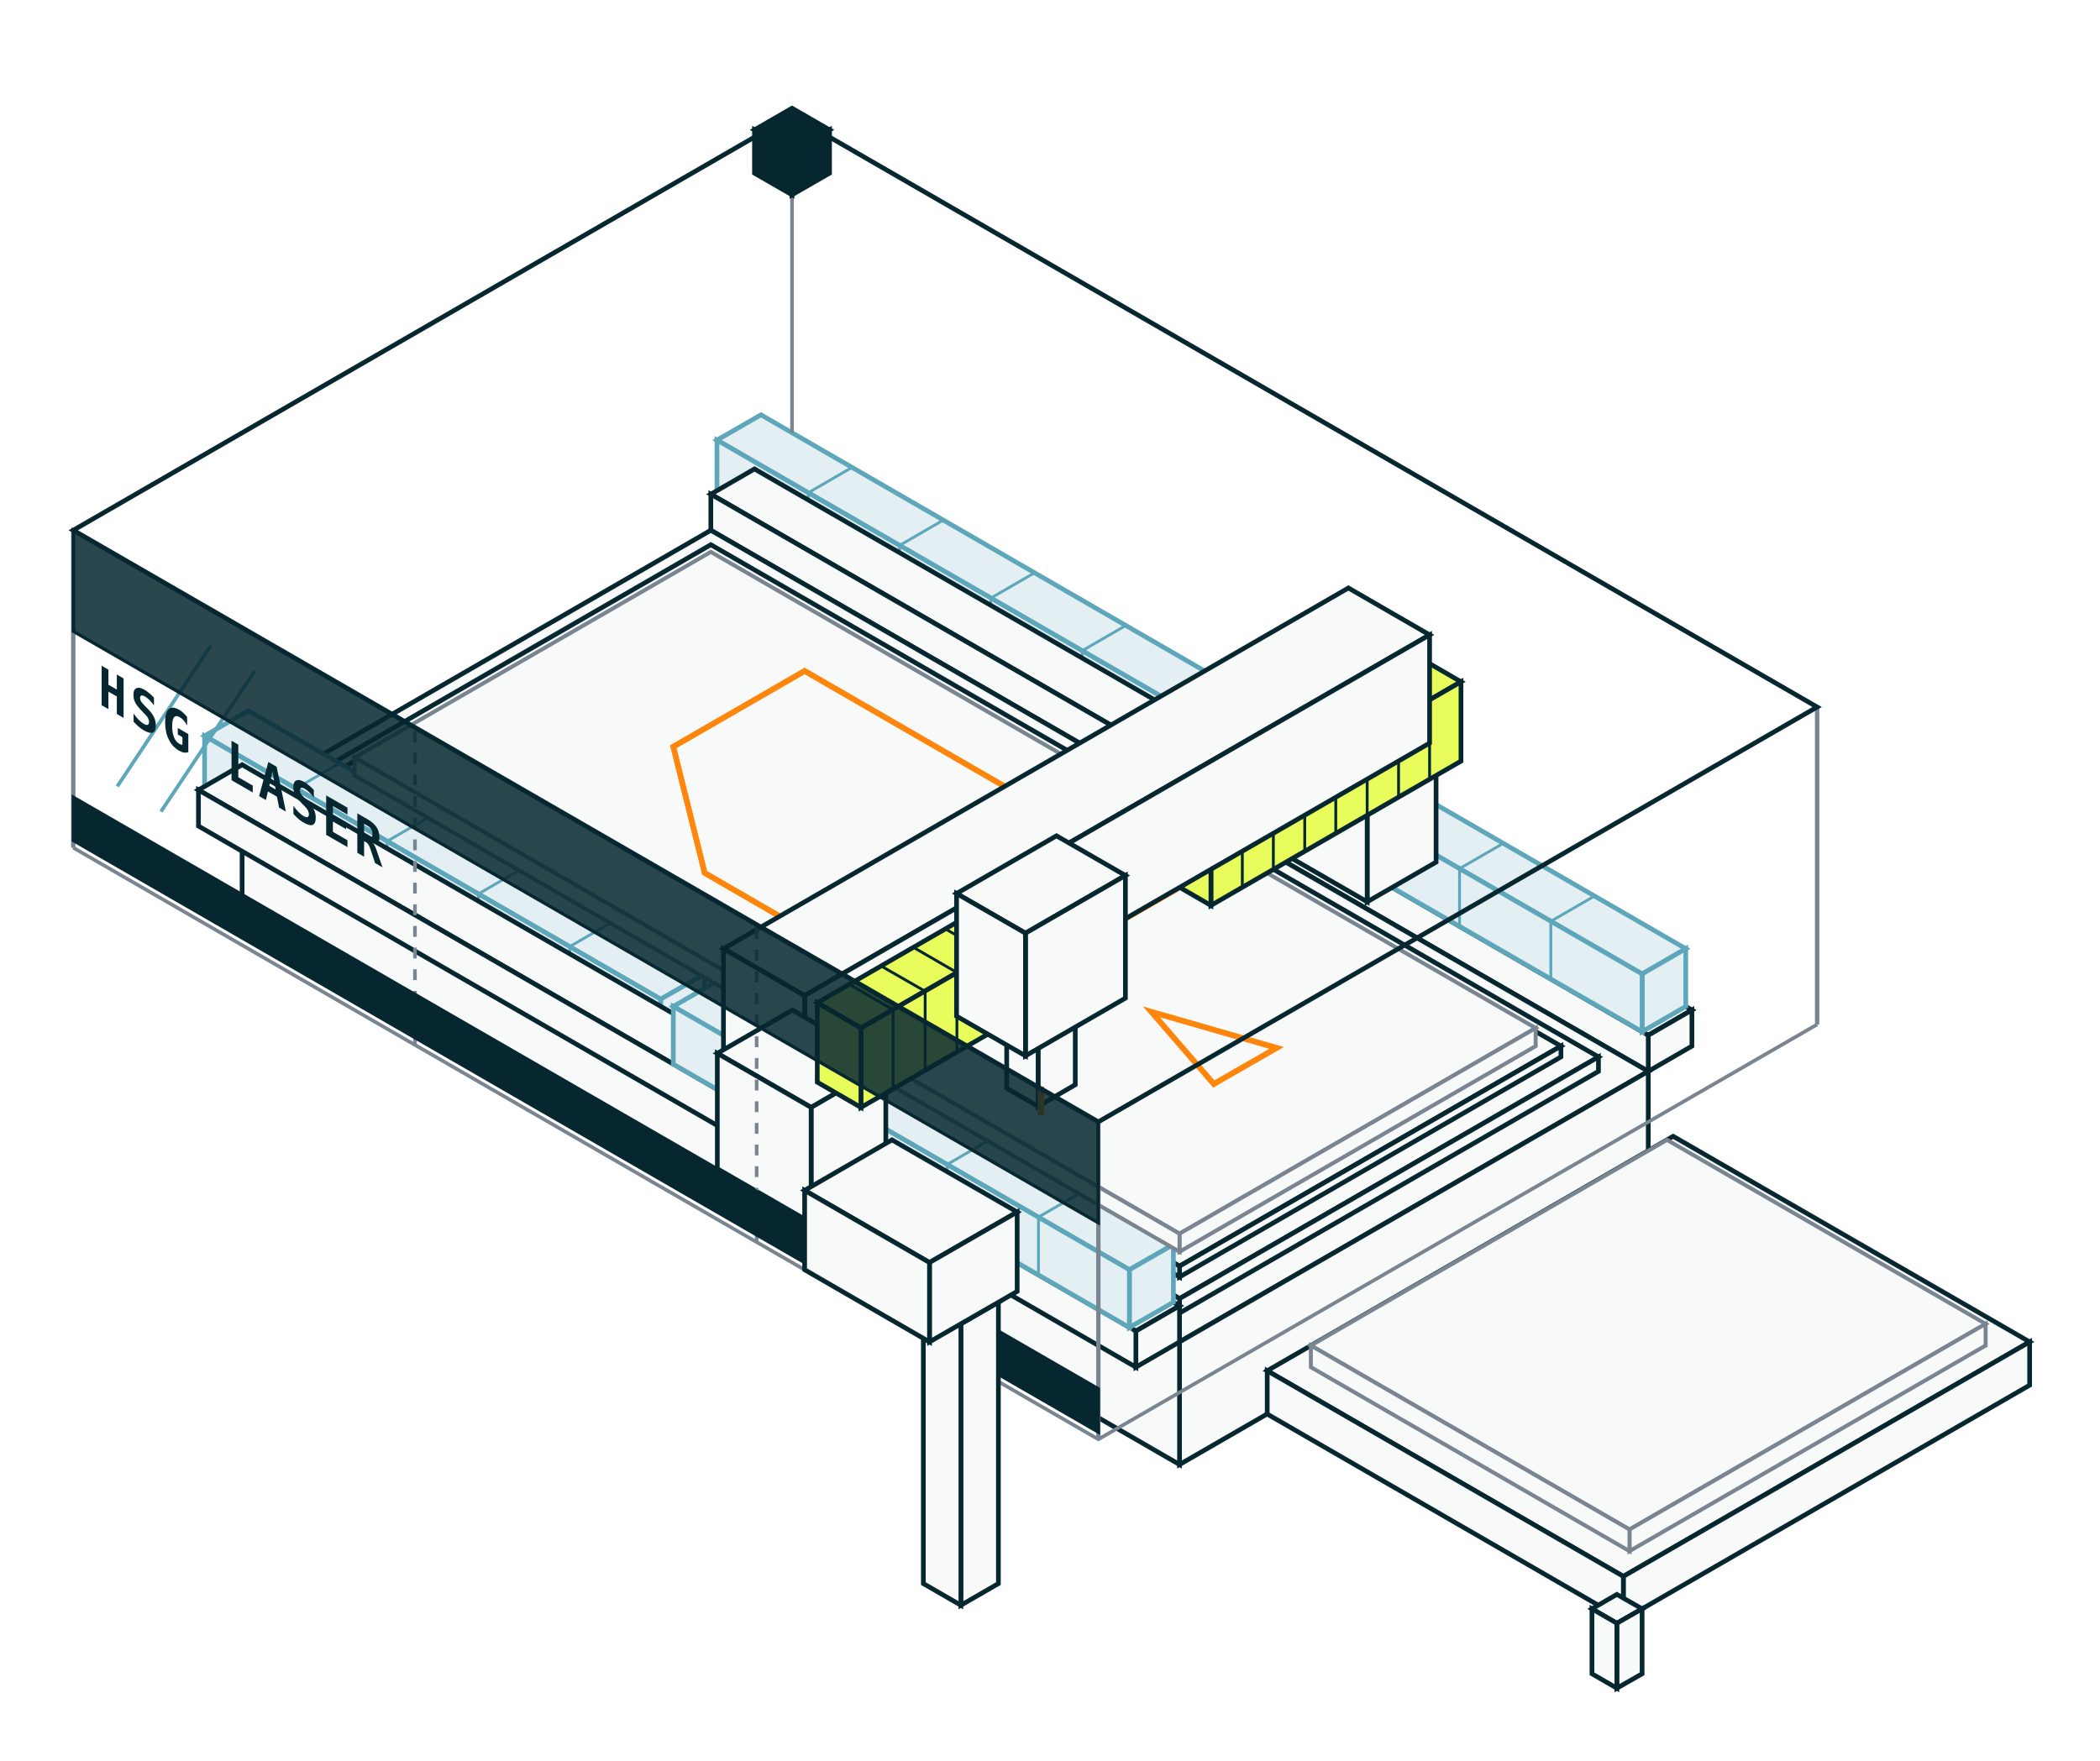
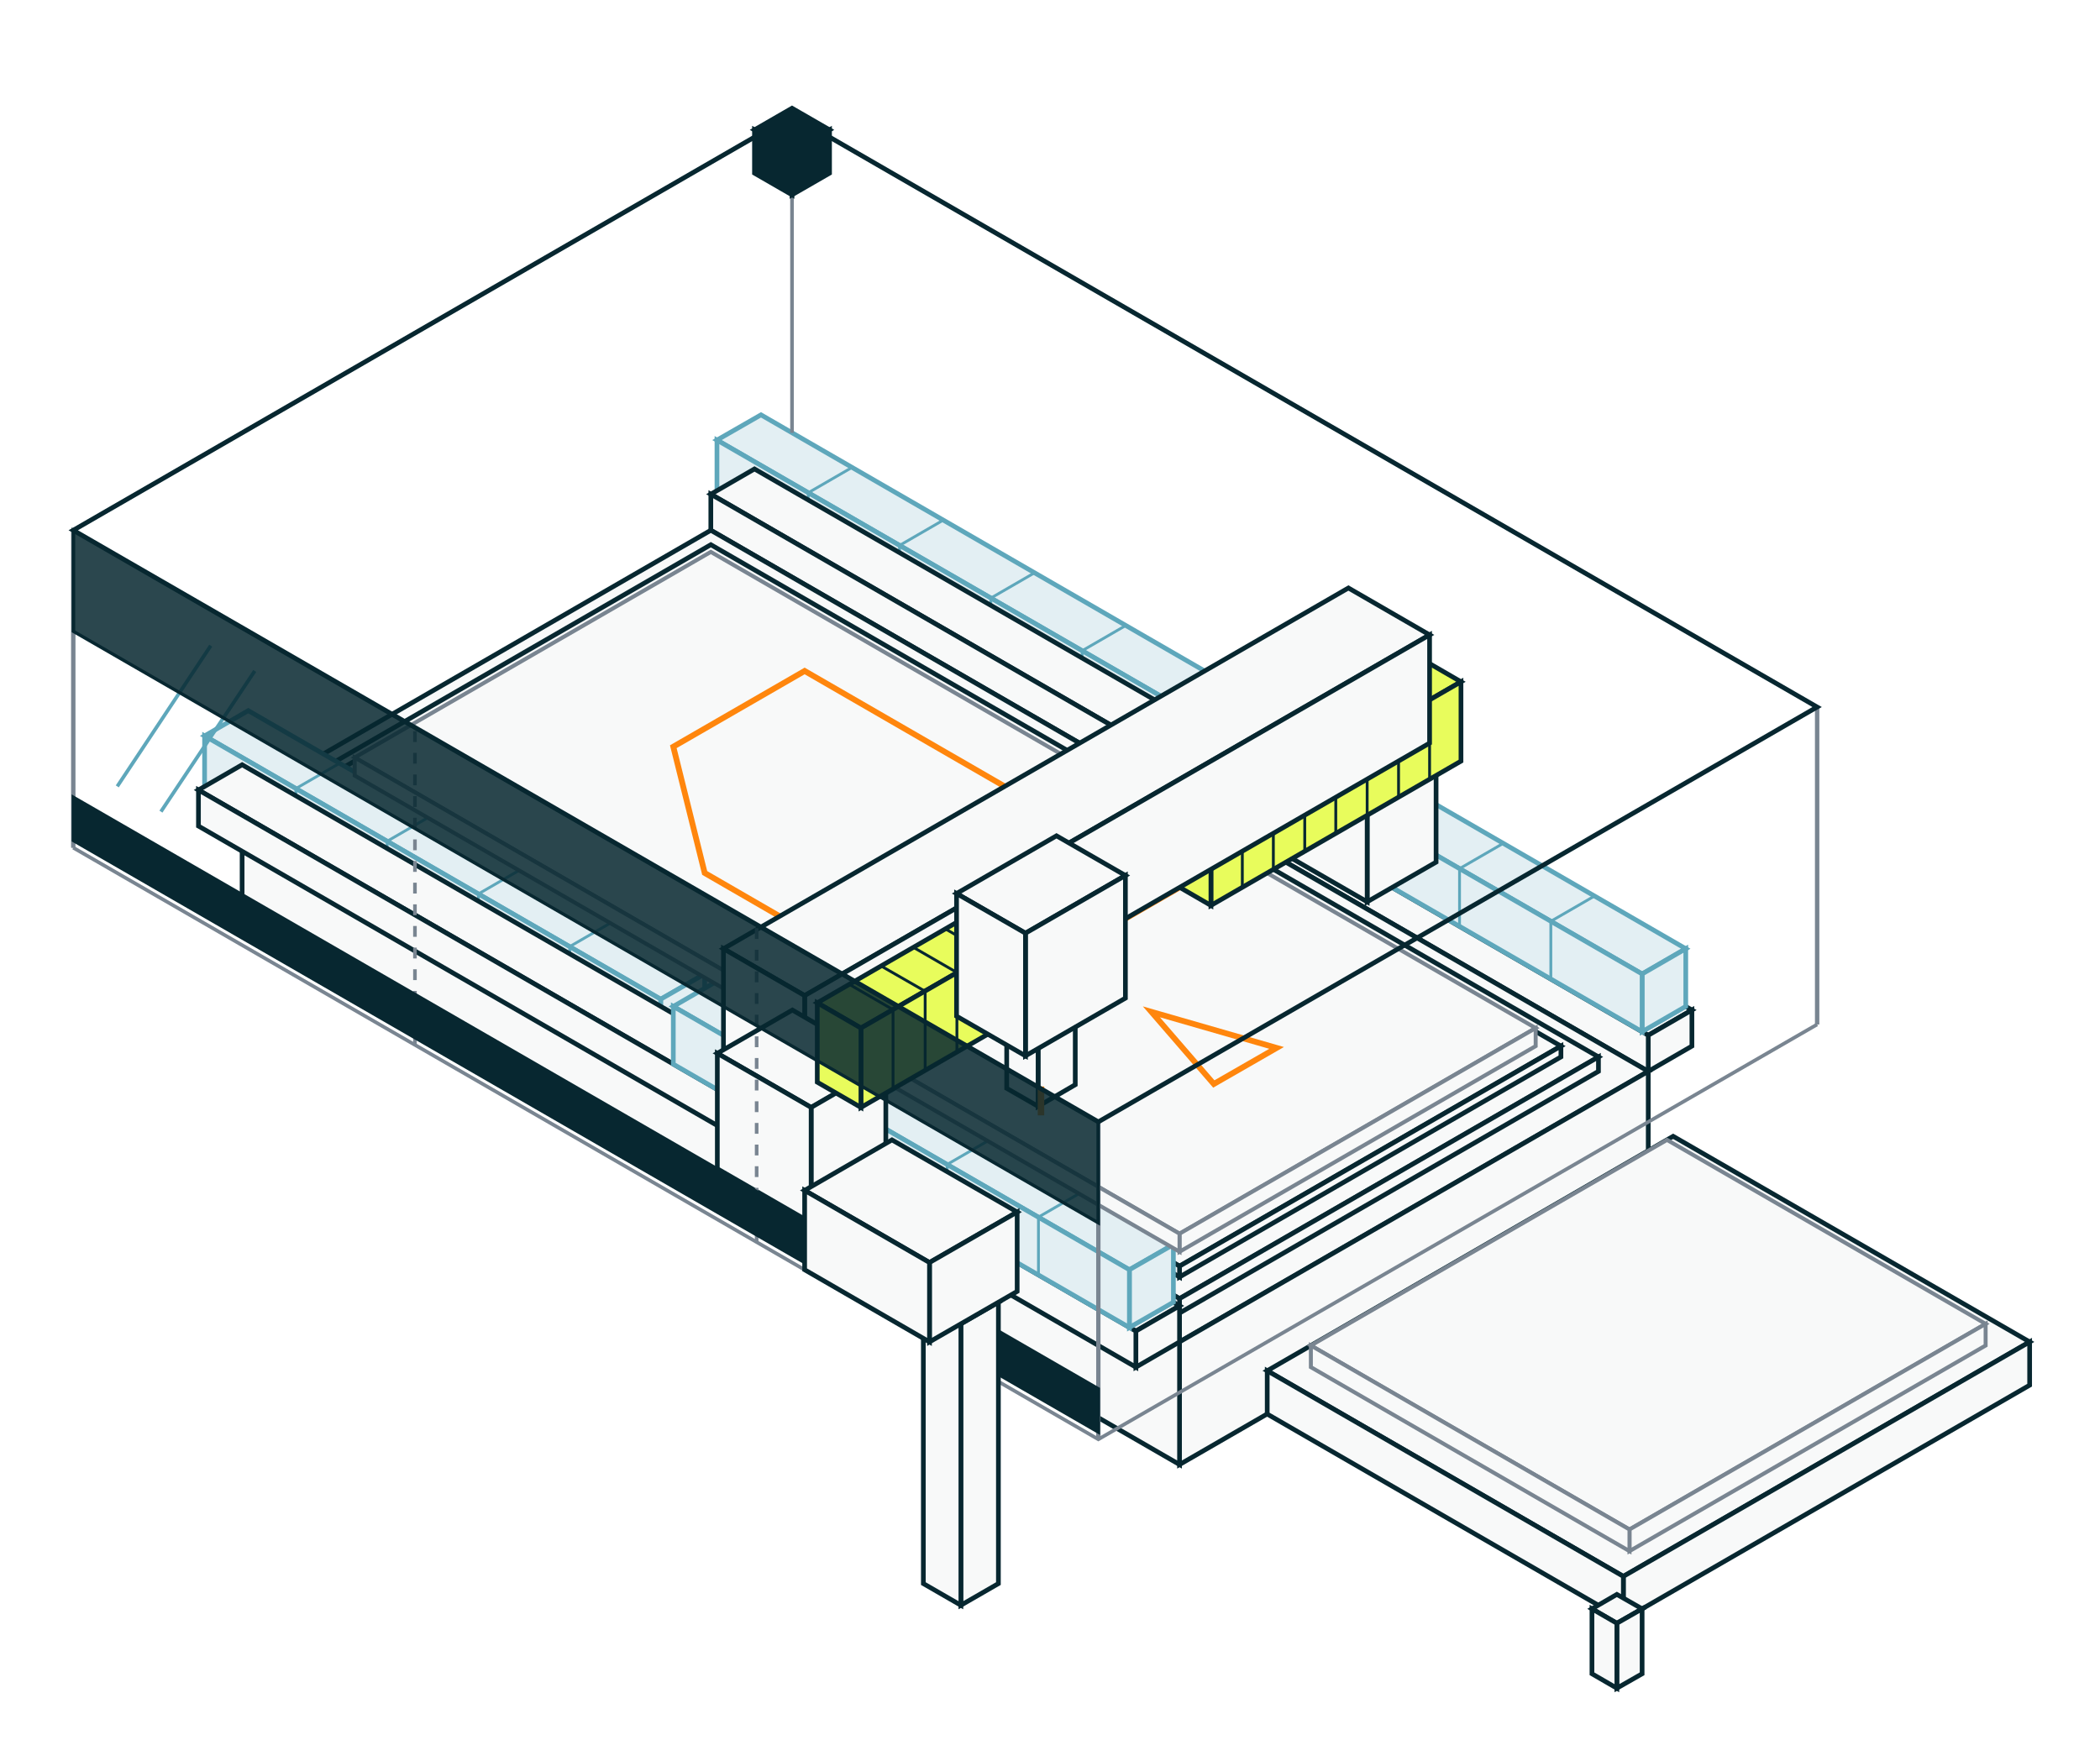
<svg xmlns="http://www.w3.org/2000/svg" class="mach" viewBox="-197 -181 582 488" aria-hidden="true">
  <g id="base">
    <polygon points="13.9,-66.0 140.3,7.0 128.2,14.0 1.7,-59.0" fill="#E3EFF3" stroke="#5EA7BB" stroke-width="1.3" stroke-linejoin="miter" />
    <polygon points="140.3,23.0 128.2,30.0 128.2,14.0 140.3,7.0" fill="#E3EFF3" stroke="#5EA7BB" stroke-width="1.3" stroke-linejoin="miter" />
    <polygon points="1.7,-43.0 128.2,30.0 128.2,14.0 1.7,-59.0" fill="#E3EFF3" stroke="#5EA7BB" stroke-width="1.3" stroke-linejoin="miter" />
    <line x1="39.1" y1="-51.4" x2="27.0" y2="-44.4" stroke="#5EA7BB" stroke-width="0.78" />
    <line x1="27.0" y1="-28.4" x2="27.0" y2="-44.4" stroke="#5EA7BB" stroke-width="0.78" />
    <line x1="64.4" y1="-36.8" x2="52.3" y2="-29.8" stroke="#5EA7BB" stroke-width="0.78" />
    <line x1="52.3" y1="-13.8" x2="52.3" y2="-29.8" stroke="#5EA7BB" stroke-width="0.78" />
    <line x1="89.7" y1="-22.2" x2="77.6" y2="-15.2" stroke="#5EA7BB" stroke-width="0.78" />
    <line x1="77.6" y1="0.8" x2="77.6" y2="-15.2" stroke="#5EA7BB" stroke-width="0.78" />
    <line x1="115.0" y1="-7.6" x2="102.9" y2="-0.6" stroke="#5EA7BB" stroke-width="0.78" />
    <line x1="102.9" y1="15.4" x2="102.9" y2="-0.6" stroke="#5EA7BB" stroke-width="0.78" />
    <polygon points="12.1,-51.0 271.9,99.0 259.8,106.0 0.0,-44.0" fill="#F8F9F9" stroke="#072730" stroke-width="1.3" stroke-linejoin="miter" />
    <polygon points="271.9,109.0 259.8,116.0 259.8,106.0 271.9,99.0" fill="#F8F9F9" stroke="#072730" stroke-width="1.3" stroke-linejoin="miter" />
    <polygon points="0.0,-34.0 259.8,116.0 259.8,106.0 0.0,-44.0" fill="#F8F9F9" stroke="#072730" stroke-width="1.3" stroke-linejoin="miter" />
    <polygon points="0.0,-34.0 259.8,116.0 129.9,191.0 -129.9,41.0" fill="#F8F9F9" stroke="#072730" stroke-width="1.3" stroke-linejoin="miter" />
    <polygon points="259.8,150.0 129.9,225.0 129.9,191.0 259.8,116.0" fill="#F8F9F9" stroke="#072730" stroke-width="1.3" stroke-linejoin="miter" />
    <polygon points="-129.9,75.0 129.9,225.0 129.9,191.0 -129.9,41.0" fill="#F8F9F9" stroke="#072730" stroke-width="1.3" stroke-linejoin="miter" />
    <polygon points="0.0,-30.0 246.0,112.0 129.9,179.0 -116.0,37.0" fill="#F8F9F9" stroke="#072730" stroke-width="1.3" stroke-linejoin="miter" />
    <polygon points="246.0,116.0 129.9,183.0 129.9,179.0 246.0,112.0" fill="#F8F9F9" stroke="#072730" stroke-width="1.3" stroke-linejoin="miter" />
    <polygon points="-116.0,41.0 129.9,183.0 129.9,179.0 -116.0,37.0" fill="#F8F9F9" stroke="#072730" stroke-width="1.3" stroke-linejoin="miter" />
    <polygon points="0.0,-27.0 235.6,109.0 129.9,170.0 -105.7,34.0" fill="#F8F9F9" stroke="#072730" stroke-width="1.3" stroke-linejoin="miter" />
    <polygon points="235.6,112.0 129.9,173.0 129.9,170.0 235.6,109.0" fill="#F8F9F9" stroke="#072730" stroke-width="1.3" stroke-linejoin="miter" />
    <polygon points="-105.7,37.0 129.9,173.0 129.9,170.0 -105.7,34.0" fill="#F8F9F9" stroke="#072730" stroke-width="1.3" stroke-linejoin="miter" />
    <polygon points="143.8,9.0 270.2,82.0 258.1,89.0 131.6,16.0" fill="#E3EFF3" stroke="#5EA7BB" stroke-width="1.3" stroke-linejoin="miter" />
    <polygon points="270.2,98.0 258.1,105.0 258.1,89.0 270.2,82.0" fill="#E3EFF3" stroke="#5EA7BB" stroke-width="1.3" stroke-linejoin="miter" />
    <polygon points="131.6,32.0 258.1,105.0 258.1,89.0 131.6,16.0" fill="#E3EFF3" stroke="#5EA7BB" stroke-width="1.3" stroke-linejoin="miter" />
    <line x1="169.0" y1="23.6" x2="156.9" y2="30.6" stroke="#5EA7BB" stroke-width="0.78" />
    <line x1="156.9" y1="46.6" x2="156.9" y2="30.6" stroke="#5EA7BB" stroke-width="0.78" />
    <line x1="194.3" y1="38.2" x2="182.2" y2="45.2" stroke="#5EA7BB" stroke-width="0.78" />
    <line x1="182.2" y1="61.2" x2="182.2" y2="45.2" stroke="#5EA7BB" stroke-width="0.78" />
    <line x1="219.6" y1="52.8" x2="207.5" y2="59.8" stroke="#5EA7BB" stroke-width="0.78" />
    <line x1="207.5" y1="75.8" x2="207.5" y2="59.8" stroke="#5EA7BB" stroke-width="0.78" />
    <line x1="244.9" y1="67.4" x2="232.8" y2="74.4" stroke="#5EA7BB" stroke-width="0.78" />
    <line x1="232.8" y1="90.4" x2="232.8" y2="74.4" stroke="#5EA7BB" stroke-width="0.78" />
    <polygon points="-128.2,16.0 -1.7,89.0 -13.9,96.0 -140.3,23.0" fill="#E3EFF3" stroke="#5EA7BB" stroke-width="1.3" stroke-linejoin="miter" />
    <polygon points="-1.7,105.0 -13.9,112.0 -13.9,96.0 -1.7,89.0" fill="#E3EFF3" stroke="#5EA7BB" stroke-width="1.3" stroke-linejoin="miter" />
    <polygon points="-140.3,39.0 -13.9,112.0 -13.9,96.0 -140.3,23.0" fill="#E3EFF3" stroke="#5EA7BB" stroke-width="1.3" stroke-linejoin="miter" />
    <line x1="-102.9" y1="30.6" x2="-115.0" y2="37.6" stroke="#5EA7BB" stroke-width="0.78" />
    <line x1="-115.0" y1="53.6" x2="-115.0" y2="37.6" stroke="#5EA7BB" stroke-width="0.78" />
    <line x1="-77.6" y1="45.2" x2="-89.7" y2="52.2" stroke="#5EA7BB" stroke-width="0.78" />
    <line x1="-89.7" y1="68.2" x2="-89.7" y2="52.2" stroke="#5EA7BB" stroke-width="0.78" />
    <line x1="-52.3" y1="59.8" x2="-64.4" y2="66.8" stroke="#5EA7BB" stroke-width="0.78" />
    <line x1="-64.4" y1="82.8" x2="-64.4" y2="66.8" stroke="#5EA7BB" stroke-width="0.78" />
    <line x1="-27.0" y1="74.4" x2="-39.1" y2="81.4" stroke="#5EA7BB" stroke-width="0.78" />
    <line x1="-39.1" y1="97.4" x2="-39.1" y2="81.4" stroke="#5EA7BB" stroke-width="0.78" />
    <polygon points="-129.9,31.0 129.9,181.0 117.8,188.0 -142.0,38.0" fill="#F8F9F9" stroke="#072730" stroke-width="1.3" stroke-linejoin="miter" />
    <polygon points="129.9,191.0 117.8,198.0 117.8,188.0 129.9,181.0" fill="#F8F9F9" stroke="#072730" stroke-width="1.3" stroke-linejoin="miter" />
    <polygon points="-142.0,48.0 117.8,198.0 117.8,188.0 -142.0,38.0" fill="#F8F9F9" stroke="#072730" stroke-width="1.3" stroke-linejoin="miter" />
    <polygon points="1.7,91.0 128.2,164.0 116.0,171.0 -10.4,98.0" fill="#E3EFF3" stroke="#5EA7BB" stroke-width="1.3" stroke-linejoin="miter" />
    <polygon points="128.2,180.0 116.0,187.0 116.0,171.0 128.2,164.0" fill="#E3EFF3" stroke="#5EA7BB" stroke-width="1.3" stroke-linejoin="miter" />
    <polygon points="-10.4,114.0 116.0,187.0 116.0,171.0 -10.4,98.0" fill="#E3EFF3" stroke="#5EA7BB" stroke-width="1.3" stroke-linejoin="miter" />
    <line x1="27.0" y1="105.6" x2="14.9" y2="112.6" stroke="#5EA7BB" stroke-width="0.78" />
    <line x1="14.9" y1="128.6" x2="14.9" y2="112.6" stroke="#5EA7BB" stroke-width="0.78" />
    <line x1="52.3" y1="120.2" x2="40.2" y2="127.2" stroke="#5EA7BB" stroke-width="0.78" />
    <line x1="40.2" y1="143.2" x2="40.2" y2="127.2" stroke="#5EA7BB" stroke-width="0.78" />
    <line x1="77.6" y1="134.8" x2="65.5" y2="141.8" stroke="#5EA7BB" stroke-width="0.78" />
    <line x1="65.5" y1="157.8" x2="65.5" y2="141.8" stroke="#5EA7BB" stroke-width="0.78" />
    <line x1="102.9" y1="149.4" x2="90.8" y2="156.4" stroke="#5EA7BB" stroke-width="0.78" />
    <line x1="90.8" y1="172.4" x2="90.8" y2="156.4" stroke="#5EA7BB" stroke-width="0.78" />
  </g>
  <g id="sheet">
    <polygon points="0.0,-28.0 228.6,104.0 129.9,161.0 -98.7,29.0" fill="#F8F9F9" stroke="#798591" stroke-width="1.1" stroke-linejoin="miter" />
    <polygon points="228.6,109.0 129.9,166.0 129.9,161.0 228.6,104.0" fill="#F8F9F9" stroke="#798591" stroke-width="1.1" stroke-linejoin="miter" />
    <polygon points="-98.7,34.0 129.9,166.0 129.9,161.0 -98.7,29.0" fill="#F8F9F9" stroke="#798591" stroke-width="1.1" stroke-linejoin="miter" />
    <path d="M26.0 5.0 L129.9 65.0 L67.5 101.0 L-1.7 61.0 L-10.4 26.0 Z" fill="none" stroke="#FF860D" stroke-width="1.6" stroke-linejoin="miter" pathLength="1" class="cut" id="cut" />
    <path d="M122.1 99.5 L139.4 119.5 L156.8 109.5 Z" fill="none" stroke="#FF860D" stroke-width="1.6" stroke-linejoin="miter" pathLength="1" class="cut2" id="cut2" />
  </g>
  <g id="cabinBack">
    <path d="M22.5 -61.0 L22.5 -149.0" fill="none" stroke="#798591" stroke-width="1" stroke-linejoin="miter" />
    <path d="M306.6 103.0 L306.6 15.0" fill="none" stroke="#798591" stroke-width="1" stroke-linejoin="miter" />
    <path d="M-176.7 54.0 L-176.7 -34.0" fill="none" stroke="#798591" stroke-width="1" stroke-linejoin="miter" />
    <path d="M22.5 -149.0 L306.6 15.0" fill="none" stroke="#798591" stroke-width="1" stroke-linejoin="miter" />
    <path d="M22.5 -149.0 L-176.7 -34.0" fill="none" stroke="#798591" stroke-width="1" stroke-linejoin="miter" />
  </g>
  <g id="gantry" style="--gx0:-77.9px,-45.0px;--gx1:103.9px,60.0px" transform="translate(57.2 33.0)">
    <polygon points="117.8,-22.0 143.8,-7.0 124.7,4.0 98.7,-11.0" fill="#F8F9F9" stroke="#072730" stroke-width="1.3" stroke-linejoin="miter" />
    <polygon points="143.8,25.0 124.7,36.0 124.7,4.0 143.8,-7.0" fill="#F8F9F9" stroke="#072730" stroke-width="1.3" stroke-linejoin="miter" />
    <polygon points="98.7,21.0 124.7,36.0 124.7,4.0 98.7,-11.0" fill="#F8F9F9" stroke="#072730" stroke-width="1.3" stroke-linejoin="miter" />
    <polygon points="138.6,-32.0 150.7,-25.0 81.4,15.0 69.3,8.0" fill="#E8FC5C" stroke="#072730" stroke-width="1.3" stroke-linejoin="miter" />
    <polygon points="150.7,-3.0 81.4,37.0 81.4,15.0 150.7,-25.0" fill="#E8FC5C" stroke="#072730" stroke-width="1.3" stroke-linejoin="miter" />
    <polygon points="69.3,30.0 81.4,37.0 81.4,15.0 69.3,8.0" fill="#E8FC5C" stroke="#072730" stroke-width="1.3" stroke-linejoin="miter" />
    <line x1="129.9" y1="-27.0" x2="142.0" y2="-20.0" stroke="#072730" stroke-width="0.78" />
    <line x1="142.0" y1="2.0" x2="142.0" y2="-20.0" stroke="#072730" stroke-width="0.78" />
    <line x1="121.2" y1="-22.0" x2="133.4" y2="-15.0" stroke="#072730" stroke-width="0.78" />
    <line x1="133.4" y1="7.0" x2="133.4" y2="-15.0" stroke="#072730" stroke-width="0.78" />
    <line x1="112.6" y1="-17.0" x2="124.7" y2="-10.0" stroke="#072730" stroke-width="0.78" />
    <line x1="124.7" y1="12.0" x2="124.7" y2="-10.0" stroke="#072730" stroke-width="0.78" />
    <line x1="103.9" y1="-12.0" x2="116.0" y2="-5.0" stroke="#072730" stroke-width="0.78" />
    <line x1="116.0" y1="17.0" x2="116.0" y2="-5.0" stroke="#072730" stroke-width="0.78" />
    <line x1="95.3" y1="-7.0" x2="107.4" y2="0.0" stroke="#072730" stroke-width="0.78" />
    <line x1="107.4" y1="22.0" x2="107.4" y2="0.0" stroke="#072730" stroke-width="0.78" />
    <line x1="86.6" y1="-2.0" x2="98.7" y2="5.0" stroke="#072730" stroke-width="0.78" />
    <line x1="98.7" y1="27.0" x2="98.7" y2="5.0" stroke="#072730" stroke-width="0.78" />
    <line x1="77.9" y1="3.0" x2="90.1" y2="10.0" stroke="#072730" stroke-width="0.78" />
    <line x1="90.1" y1="32.0" x2="90.1" y2="10.0" stroke="#072730" stroke-width="0.78" />
    <polygon points="119.5,-51.0 142.0,-38.0 -31.2,62.0 -53.7,49.0" fill="#F8F9F9" stroke="#072730" stroke-width="1.3" stroke-linejoin="miter" />
    <polygon points="142.0,-8.0 -31.2,92.0 -31.2,62.0 142.0,-38.0" fill="#F8F9F9" stroke="#072730" stroke-width="1.3" stroke-linejoin="miter" />
    <polygon points="-53.7,79.0 -31.2,92.0 -31.2,62.0 -53.7,49.0" fill="#F8F9F9" stroke="#072730" stroke-width="1.3" stroke-linejoin="miter" />
    <polygon points="-34.6,66.0 -8.7,81.0 -29.4,93.0 -55.4,78.0" fill="#F8F9F9" stroke="#072730" stroke-width="1.3" stroke-linejoin="miter" />
    <polygon points="-8.7,113.0 -29.4,125.0 -29.4,93.0 -8.7,81.0" fill="#F8F9F9" stroke="#072730" stroke-width="1.3" stroke-linejoin="miter" />
    <polygon points="-55.4,110.0 -29.4,125.0 -29.4,93.0 -55.4,78.0" fill="#F8F9F9" stroke="#072730" stroke-width="1.3" stroke-linejoin="miter" />
    <polygon points="43.3,23.0 55.4,30.0 -15.6,71.0 -27.7,64.0" fill="#E8FC5C" stroke="#072730" stroke-width="1.3" stroke-linejoin="miter" />
    <polygon points="55.4,52.0 -15.6,93.0 -15.6,71.0 55.4,30.0" fill="#E8FC5C" stroke="#072730" stroke-width="1.3" stroke-linejoin="miter" />
    <polygon points="-27.7,86.0 -15.6,93.0 -15.6,71.0 -27.7,64.0" fill="#E8FC5C" stroke="#072730" stroke-width="1.3" stroke-linejoin="miter" />
    <line x1="34.4" y1="28.1" x2="46.5" y2="35.1" stroke="#072730" stroke-width="0.78" />
    <line x1="46.5" y1="57.1" x2="46.5" y2="35.1" stroke="#072730" stroke-width="0.78" />
    <line x1="25.5" y1="33.2" x2="37.7" y2="40.2" stroke="#072730" stroke-width="0.78" />
    <line x1="37.7" y1="62.2" x2="37.7" y2="40.2" stroke="#072730" stroke-width="0.78" />
    <line x1="16.7" y1="38.4" x2="28.8" y2="45.4" stroke="#072730" stroke-width="0.78" />
    <line x1="28.8" y1="67.4" x2="28.8" y2="45.4" stroke="#072730" stroke-width="0.78" />
    <line x1="7.8" y1="43.5" x2="19.9" y2="50.5" stroke="#072730" stroke-width="0.78" />
    <line x1="19.9" y1="72.5" x2="19.9" y2="50.5" stroke="#072730" stroke-width="0.78" />
    <line x1="-1.1" y1="48.6" x2="11.0" y2="55.6" stroke="#072730" stroke-width="0.78" />
    <line x1="11.0" y1="77.6" x2="11.0" y2="55.6" stroke="#072730" stroke-width="0.78" />
    <line x1="-10.0" y1="53.8" x2="2.2" y2="60.8" stroke="#072730" stroke-width="0.78" />
    <line x1="2.2" y1="82.8" x2="2.2" y2="60.8" stroke="#072730" stroke-width="0.78" />
    <line x1="-18.8" y1="58.9" x2="-6.7" y2="65.9" stroke="#072730" stroke-width="0.78" />
    <line x1="-6.7" y1="87.9" x2="-6.7" y2="65.9" stroke="#072730" stroke-width="0.78" />
    <g id="head" style="--hy0:45.0px,-26.0px;--hy1:-45.0px,26.0px" transform="translate(-31.5 18.2)">
      <polygon points="66.7,41.5 75.3,46.5 65.0,52.5 56.3,47.5" fill="#F8F9F9" stroke="#072730" stroke-width="1.3" stroke-linejoin="miter" />
      <polygon points="75.3,68.5 65.0,74.5 65.0,52.5 75.3,46.5" fill="#F8F9F9" stroke="#072730" stroke-width="1.3" stroke-linejoin="miter" />
      <polygon points="56.3,69.5 65.0,74.5 65.0,52.5 56.3,47.5" fill="#F8F9F9" stroke="#072730" stroke-width="1.3" stroke-linejoin="miter" />
      <polygon points="70.1,-0.5 89.2,10.5 61.5,26.5 42.4,15.5" fill="#F8F9F9" stroke="#072730" stroke-width="1.3" stroke-linejoin="miter" />
      <polygon points="89.2,44.5 61.5,60.5 61.5,26.5 89.2,10.5" fill="#F8F9F9" stroke="#072730" stroke-width="1.3" stroke-linejoin="miter" />
      <polygon points="42.4,49.5 61.5,60.5 61.5,26.5 42.4,15.5" fill="#F8F9F9" stroke="#072730" stroke-width="1.3" stroke-linejoin="miter" />
      <path d="M65.8 69.0 L65.8 77.0" fill="none" stroke="#FF860D" stroke-width="1.8" stroke-linejoin="miter" id="beam" />
    </g>
  </g>
  <g id="cabinFront">
    <path d="M306.6 103.0 L107.4 218.0 L-176.7 54.0" fill="none" stroke="#798591" stroke-width="1" stroke-linejoin="miter" />
    <path d="M107.4 218.0 L107.4 130.0" fill="none" stroke="#798591" stroke-width="1.2" stroke-linejoin="miter" />
    <path d="M306.6 103.0 L306.6 15.0" fill="none" stroke="#798591" stroke-width="1.2" stroke-linejoin="miter" />
    <path d="M-176.7 54.0 L-176.7 -34.0" fill="none" stroke="#798591" stroke-width="1.2" stroke-linejoin="miter" />
    <path d="M-82.0 108.7 L-82.0 20.7" fill="none" stroke="#798591" stroke-width="1" stroke-linejoin="miter" stroke-dasharray="3 3" />
    <path d="M12.7 163.3 L12.7 75.3" fill="none" stroke="#798591" stroke-width="1" stroke-linejoin="miter" stroke-dasharray="3 3" />
    <path d="M-164.5 37.0 L-138.6 -2.0" fill="none" stroke="#5EA7BB" stroke-width="1" stroke-linejoin="miter" />
    <path d="M-152.4 44.0 L-126.4 5.0" fill="none" stroke="#5EA7BB" stroke-width="1" stroke-linejoin="miter" />
    <path d="M22.5 -149.0 L306.6 15.0 L107.4 130.0 L-176.7 -34.0 Z" fill="none" stroke="#072730" stroke-width="1.3" stroke-linejoin="miter" />
    <path d="M-176.7 52.0 L107.4 216.0 L107.4 204.0 L-176.7 40.0 Z" fill="#072730" fill-opacity="1" stroke="#072730" stroke-width="0.9" />
    <path d="M-176.7 -6.0 L107.4 158.0 L107.4 130.0 L-176.7 -34.0 Z" fill="#072730" fill-opacity="0.85" stroke="#072730" stroke-width="0.9" />
-     <g transform="matrix(0.866 .5 0 1 -164.5 17.0)">
-       <text x="-6" y="0" font-family="IBM Plex Mono, monospace" font-weight="700" font-size="15" letter-spacing="1.2" fill="#072730">HSG LASER</text>
-     </g>
  </g>
  <g id="extra">
    <polygon points="22.5,-151.0 32.9,-145.0 22.5,-139.0 12.1,-145.0" fill="#072730" stroke="#072730" stroke-width="1.3" stroke-linejoin="miter" />
    <polygon points="32.9,-133.0 22.5,-127.0 22.5,-139.0 32.9,-145.0" fill="#072730" stroke="#072730" stroke-width="1.3" stroke-linejoin="miter" />
    <polygon points="12.1,-133.0 22.5,-127.0 22.5,-139.0 12.1,-145.0" fill="#072730" stroke="#072730" stroke-width="1.3" stroke-linejoin="miter" />
    <polygon points="268.5,145.0 275.4,149.0 268.5,153.0 261.5,149.0" fill="#F8F9F9" stroke="#072730" stroke-width="1.3" stroke-linejoin="miter" />
    <polygon points="275.4,167.0 268.5,171.0 268.5,153.0 275.4,149.0" fill="#F8F9F9" stroke="#072730" stroke-width="1.3" stroke-linejoin="miter" />
    <polygon points="261.5,167.0 268.5,171.0 268.5,153.0 261.5,149.0" fill="#F8F9F9" stroke="#072730" stroke-width="1.3" stroke-linejoin="miter" />
    <polygon points="266.7,134.0 365.5,191.0 252.9,256.0 154.2,199.0" fill="#F8F9F9" stroke="#072730" stroke-width="1.3" stroke-linejoin="miter" />
    <polygon points="365.5,203.0 252.9,268.0 252.9,256.0 365.5,191.0" fill="#F8F9F9" stroke="#072730" stroke-width="1.3" stroke-linejoin="miter" />
    <polygon points="154.2,211.0 252.9,268.0 252.9,256.0 154.2,199.0" fill="#F8F9F9" stroke="#072730" stroke-width="1.3" stroke-linejoin="miter" />
    <polygon points="265.0,135.0 353.3,186.0 254.6,243.0 166.3,192.0" fill="#F8F9F9" stroke="#798591" stroke-width="1.1" stroke-linejoin="miter" />
    <polygon points="353.3,192.0 254.6,249.0 254.6,243.0 353.3,186.0" fill="#F8F9F9" stroke="#798591" stroke-width="1.1" stroke-linejoin="miter" />
    <polygon points="166.3,198.0 254.6,249.0 254.6,243.0 166.3,192.0" fill="#F8F9F9" stroke="#798591" stroke-width="1.1" stroke-linejoin="miter" />
    <polygon points="69.3,174.0 79.7,180.0 69.3,186.0 58.9,180.0" fill="#F8F9F9" stroke="#072730" stroke-width="1.3" stroke-linejoin="miter" />
    <polygon points="79.7,258.0 69.3,264.0 69.3,186.0 79.7,180.0" fill="#F8F9F9" stroke="#072730" stroke-width="1.3" stroke-linejoin="miter" />
    <polygon points="58.9,258.0 69.3,264.0 69.3,186.0 58.9,180.0" fill="#F8F9F9" stroke="#072730" stroke-width="1.3" stroke-linejoin="miter" />
    <polygon points="251.1,261.0 258.1,265.0 251.1,269.0 244.2,265.0" fill="#F8F9F9" stroke="#072730" stroke-width="1.3" stroke-linejoin="miter" />
    <polygon points="258.1,283.0 251.1,287.0 251.1,269.0 258.1,265.0" fill="#F8F9F9" stroke="#072730" stroke-width="1.3" stroke-linejoin="miter" />
    <polygon points="244.2,283.0 251.1,287.0 251.1,269.0 244.2,265.0" fill="#F8F9F9" stroke="#072730" stroke-width="1.3" stroke-linejoin="miter" />
    <polygon points="50.2,135.0 84.9,155.0 60.6,169.0 26.0,149.0" fill="#F8F9F9" stroke="#072730" stroke-width="1.3" stroke-linejoin="miter" />
    <polygon points="84.9,177.0 60.6,191.0 60.6,169.0 84.9,155.0" fill="#F8F9F9" stroke="#072730" stroke-width="1.3" stroke-linejoin="miter" />
    <polygon points="26.0,171.0 60.6,191.0 60.6,169.0 26.0,149.0" fill="#F8F9F9" stroke="#072730" stroke-width="1.3" stroke-linejoin="miter" />
  </g>
</svg>
